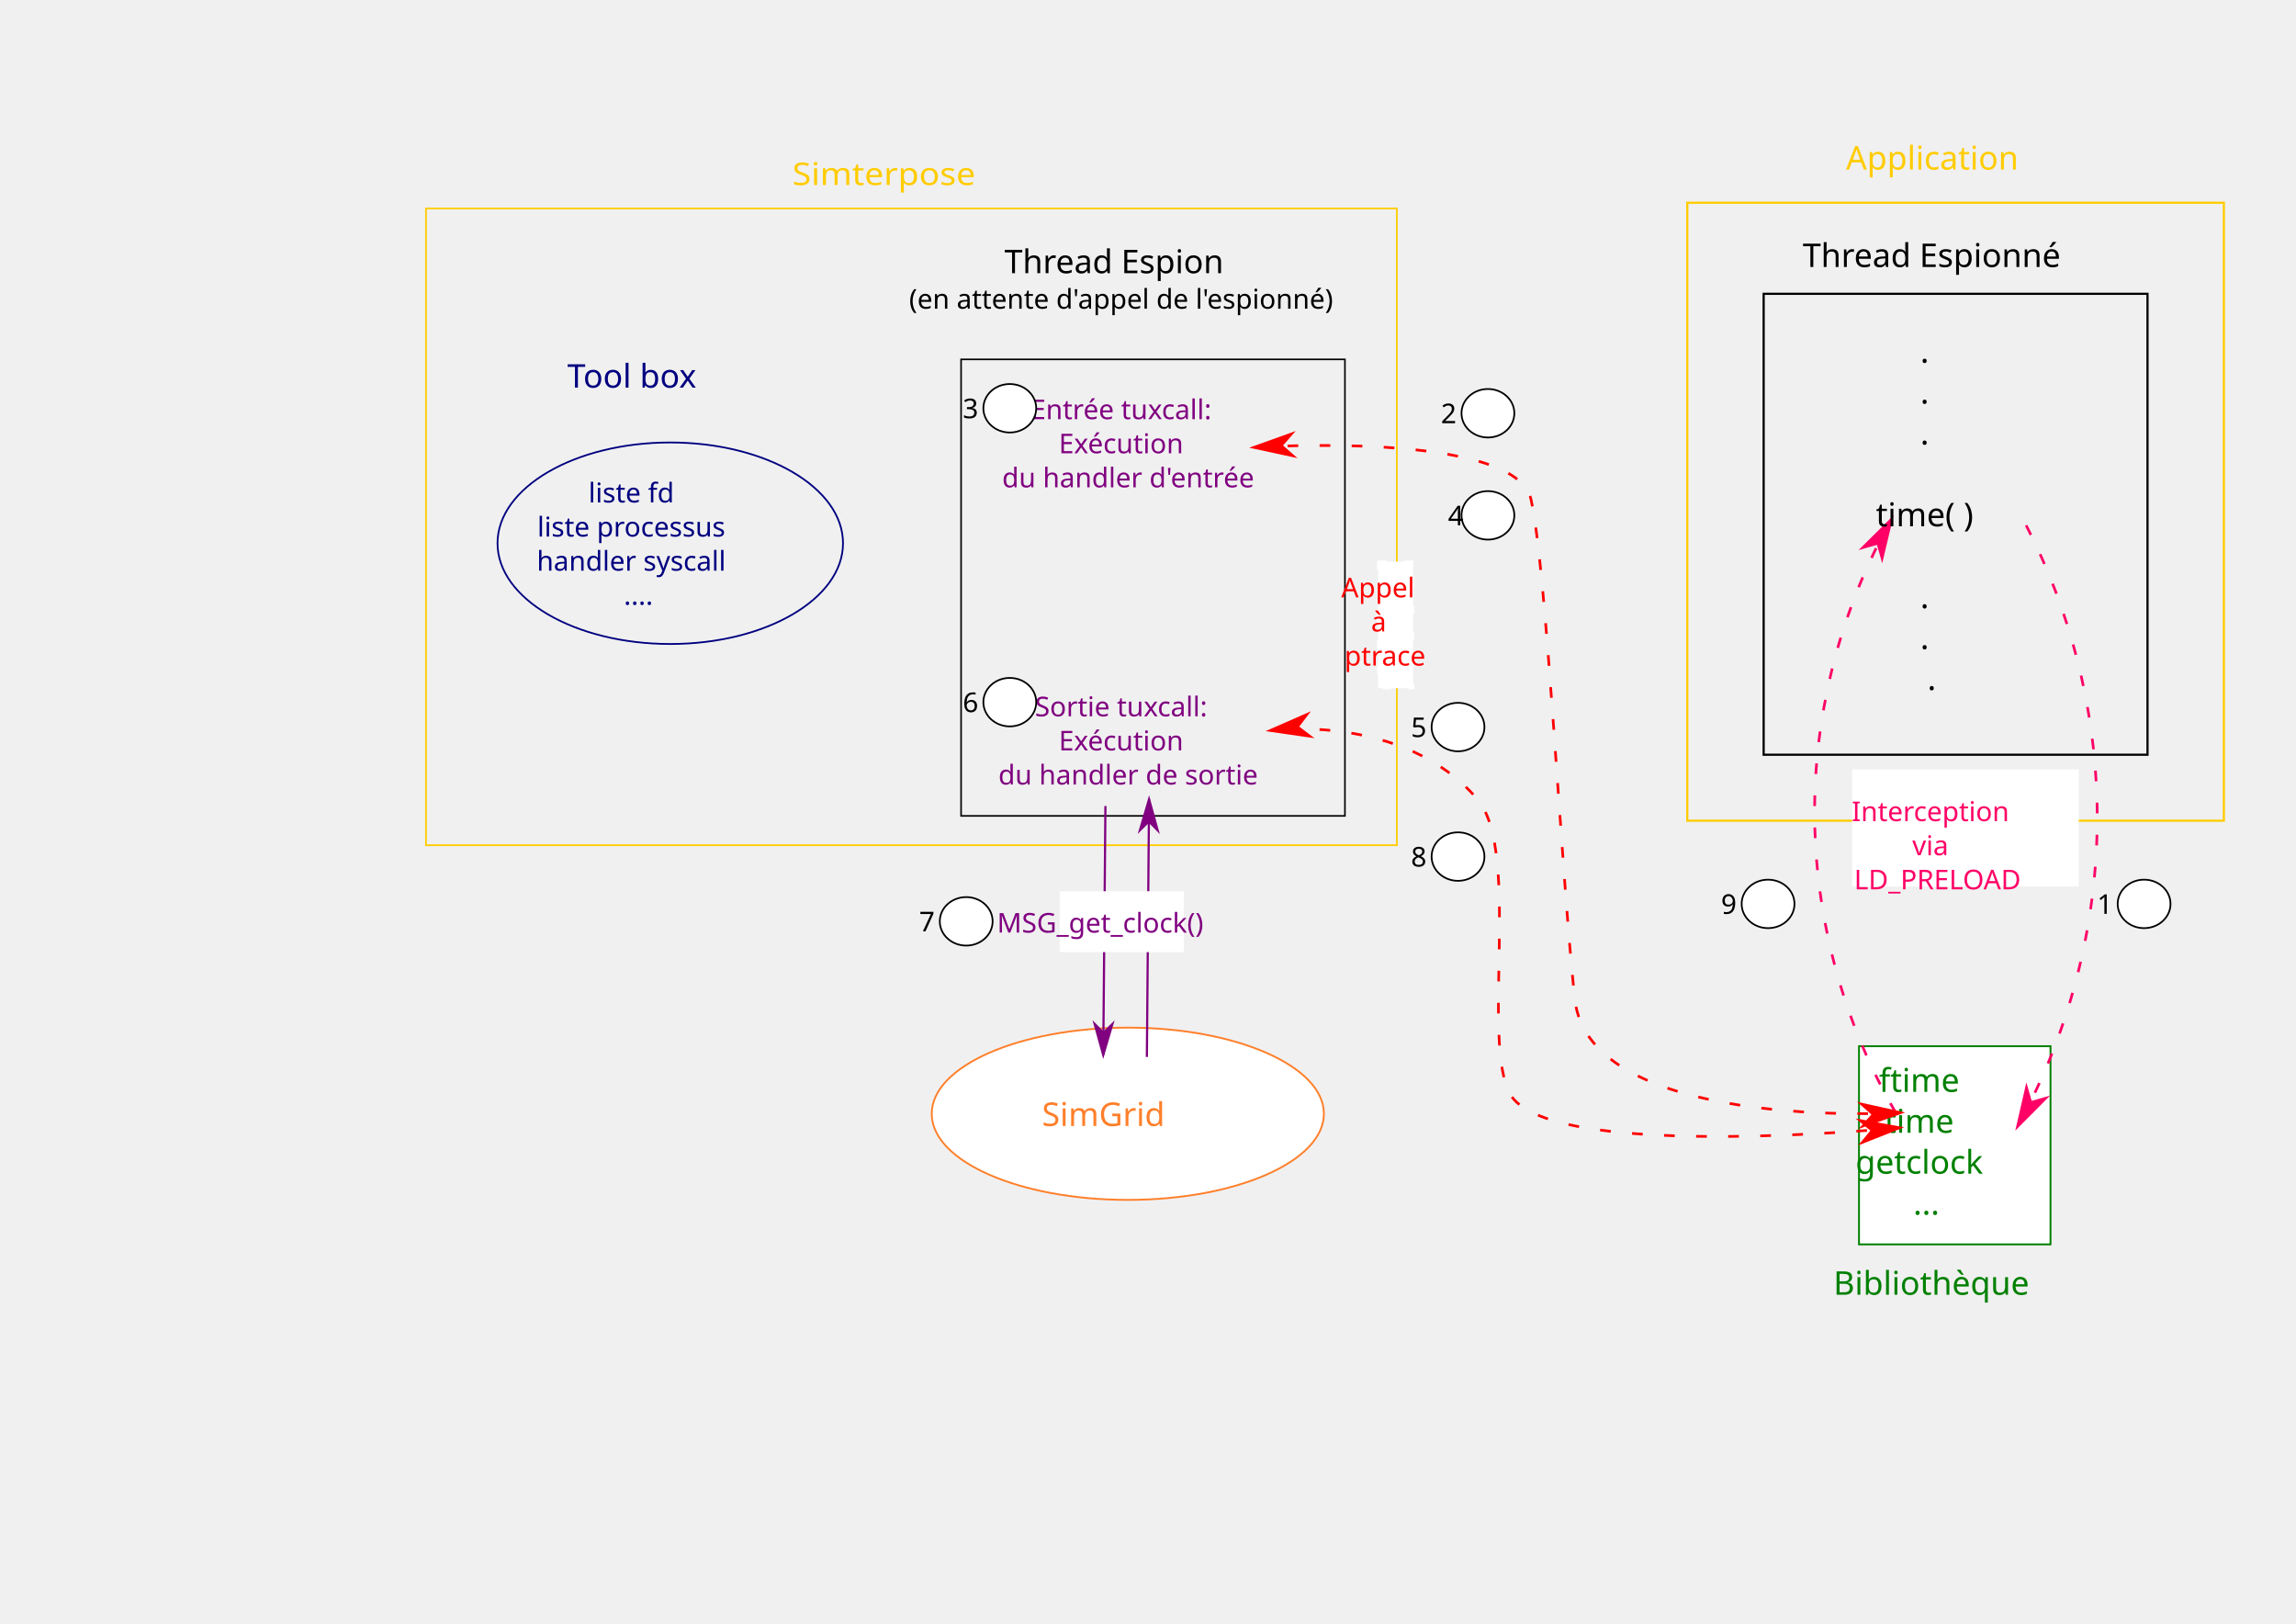
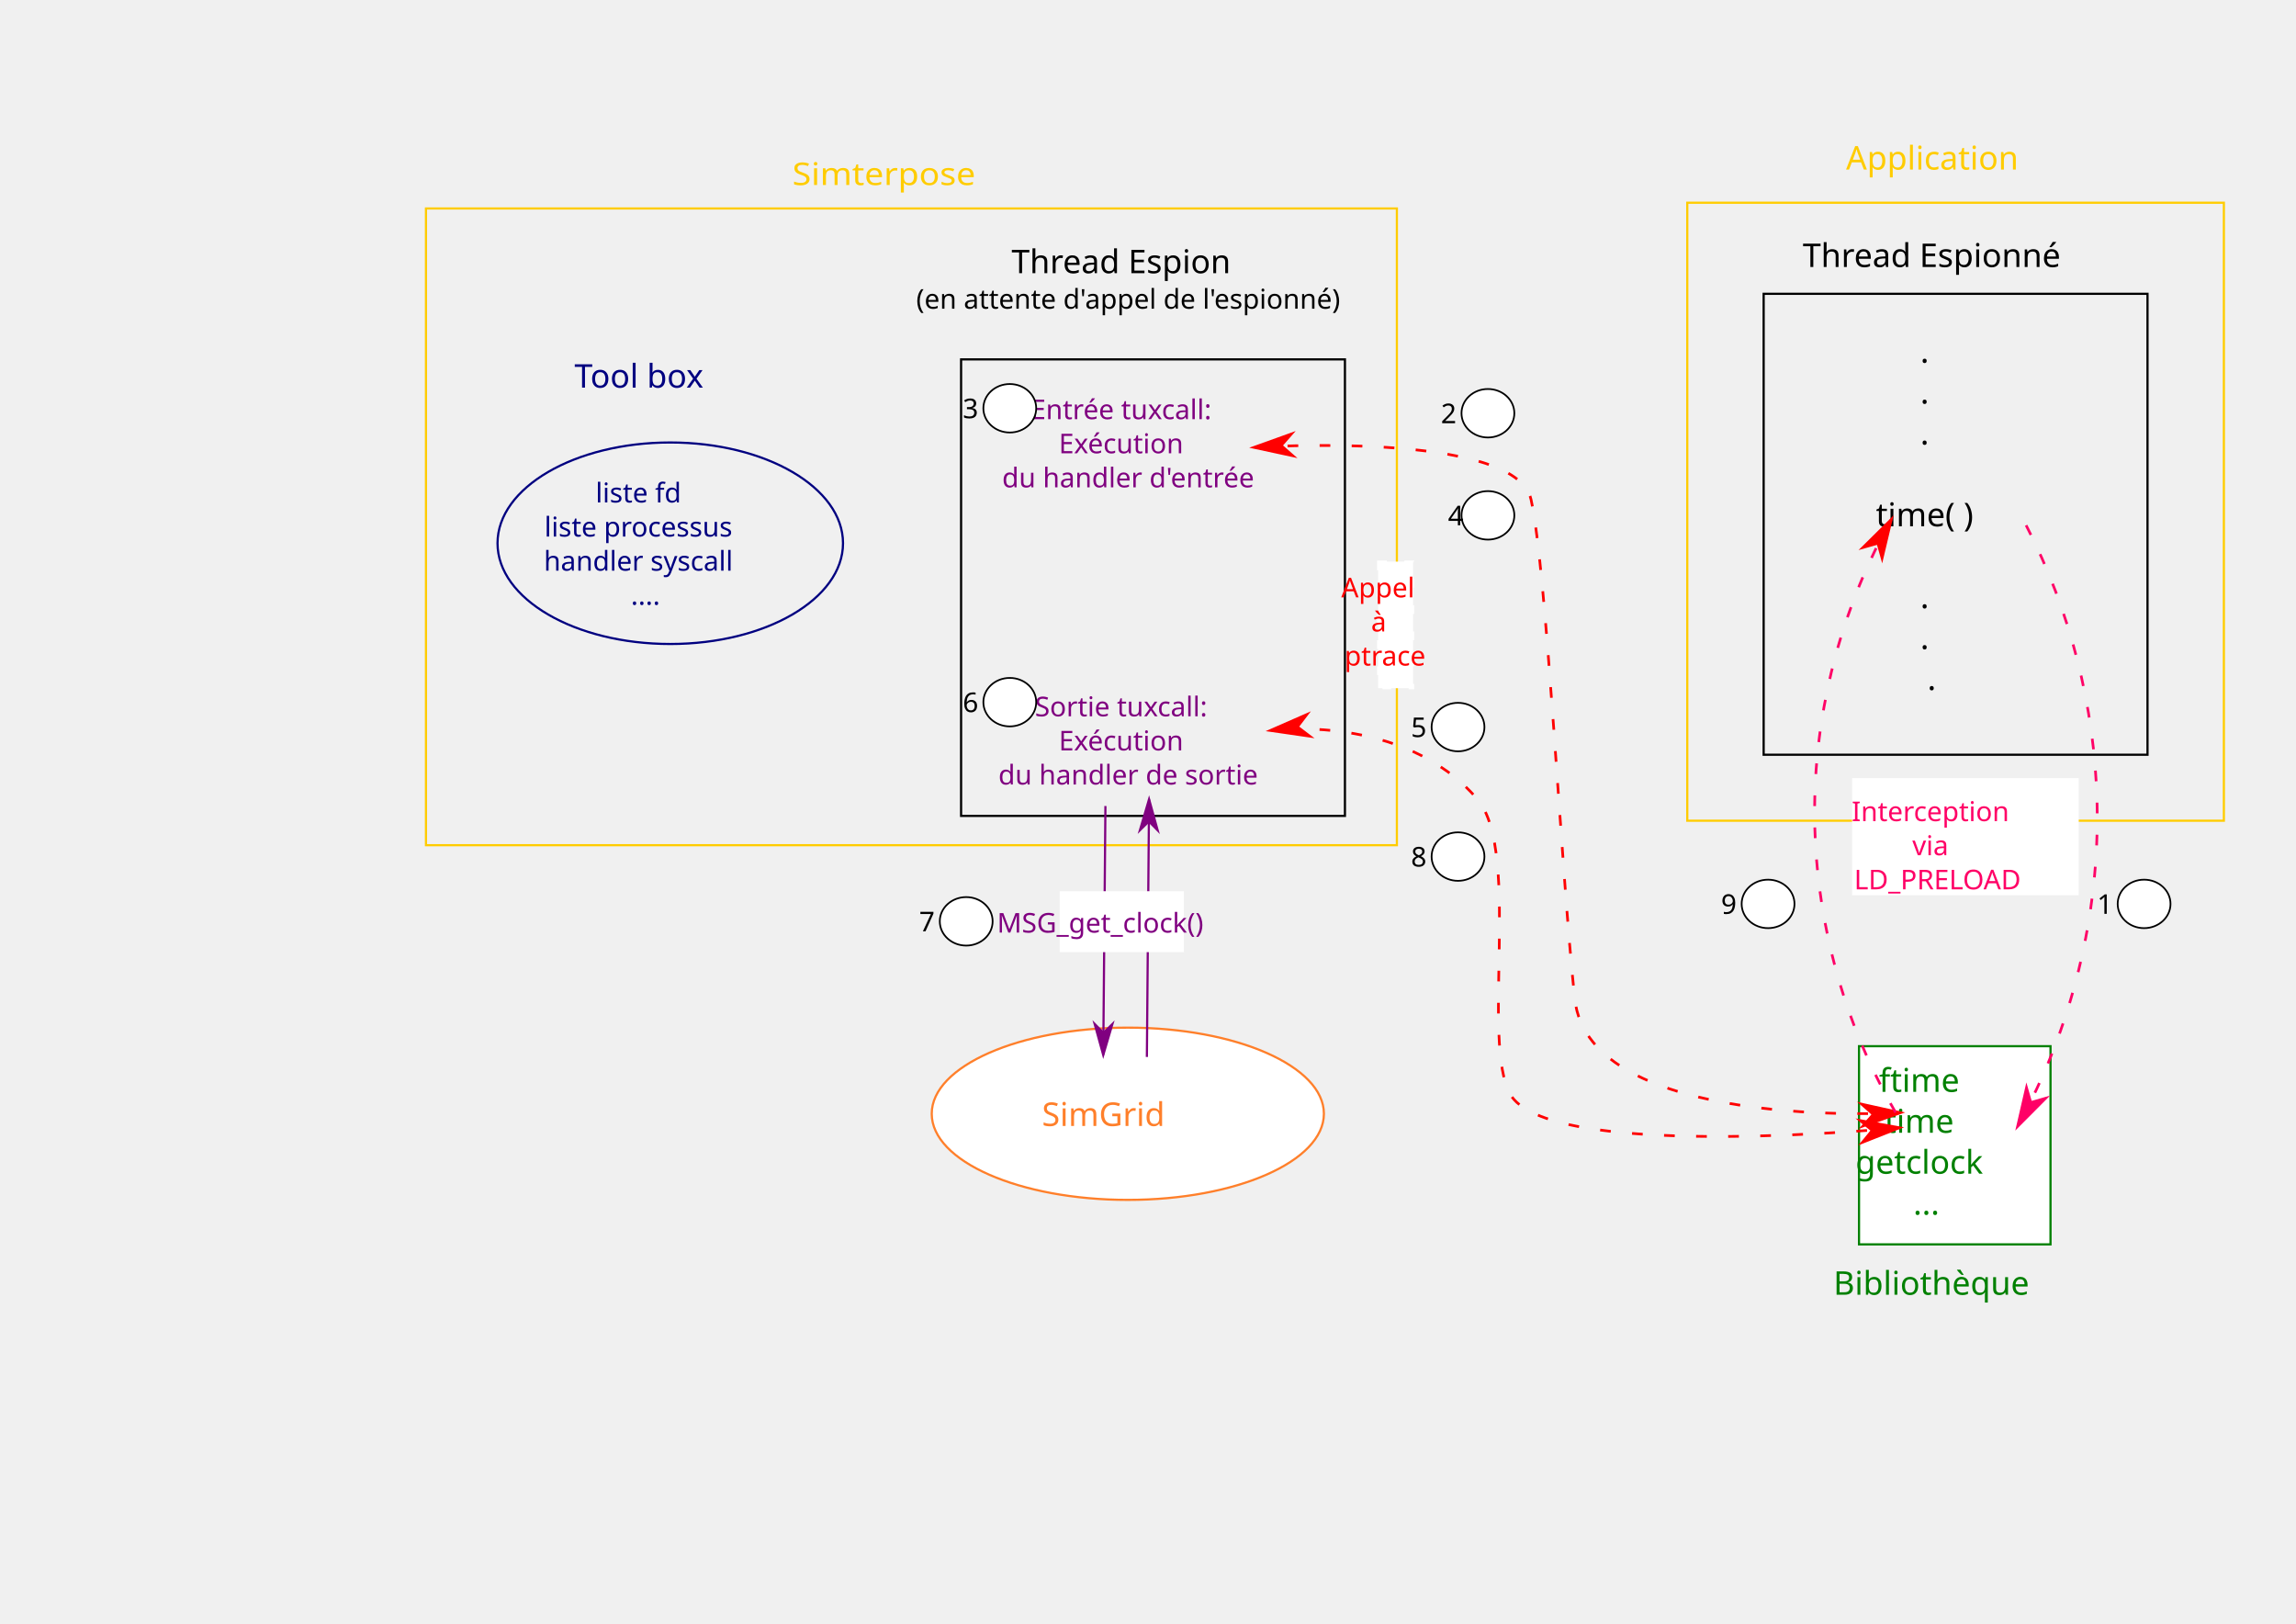
<svg xmlns="http://www.w3.org/2000/svg" width="297mm" height="210mm" viewBox="0 0 1052.362 744.094" id="svg2" version="1.1">
  <defs id="defs4">
+     <marker orient="auto" refY="0.0" refX="0.0" id="marker5121" style="overflow:visible;">
+       <path id="path5123" d="M 0.0,0.0 L 5.0,-5.0 L -12.5,0.0 L 5.0,5.0 L 0.0,0.0 z " style="fill-rule:evenodd;stroke:#800080;stroke-width:1pt;stroke-opacity:1;fill:#800080;fill-opacity:1" transform="scale(0.8) rotate(180) translate(12.5,0)" />
+     </marker>
+     <marker style="overflow:visible" id="marker4997" refX="0.0" refY="0.0" orient="auto">
+       <path transform="scale(0.8) translate(12.5,0)" style="fill-rule:evenodd;stroke:#800080;stroke-width:1pt;stroke-opacity:1;fill:#800080;fill-opacity:1" d="M 0.0,0.0 L 5.0,-5.0 L -12.5,0.0 L 5.0,5.0 L 0.0,0.0 z " id="path4999" />
+     </marker>
+     <marker style="overflow:visible" id="marker4903" refX="0.0" refY="0.0" orient="auto">
+       <path transform="scale(0.8) translate(12.5,0)" style="fill-rule:evenodd;stroke:#800080;stroke-width:1pt;stroke-opacity:1;fill:#800080;fill-opacity:1" d="M 0.0,0.0 L 5.0,-5.0 L -12.5,0.0 L 5.0,5.0 L 0.0,0.0 z " id="path4905" />
+     </marker>
+     <marker orient="auto" refY="0" refX="0" id="marker4797" style="overflow:visible">
+       <path id="path4799" d="M 0,0 5,-5 -12.5,0 5,5 0,0 Z" style="fill:#ff0000;fill-opacity:1;fill-rule:evenodd;stroke:#ff0000;stroke-width:1pt;stroke-opacity:1" transform="matrix(-0.8,0,0,-0.8,-10,0)" />
+     </marker>
+     <marker orient="auto" refY="0.0" refX="0.0" id="marker4697" style="overflow:visible">
+       <path id="path4699" d="M 0.0,0.0 L 5.0,-5.0 L -12.5,0.0 L 5.0,5.0 L 0.0,0.0 z " style="fill-rule:evenodd;stroke:#ff0000;stroke-width:1pt;stroke-opacity:1;fill:#ff0000;fill-opacity:1" transform="scale(0.8) translate(12.5,0)" />
+     </marker>
+     <marker style="overflow:visible" id="marker4591" refX="0.0" refY="0.0" orient="auto">
+       <path transform="scale(0.8) translate(12.5,0)" style="fill-rule:evenodd;stroke:#ff0000;stroke-width:1pt;stroke-opacity:1;fill:#ff0000;fill-opacity:1" d="M 0.0,0.0 L 5.0,-5.0 L -12.5,0.0 L 5.0,5.0 L 0.0,0.0 z " id="path4593" />
+     </marker>
    <marker orient="auto" refY="0.0" refX="0.0" id="marker14686" style="overflow:visible">
      <path id="path14688" d="M 0.0,0.0 L 5.0,-5.0 L -12.5,0.0 L 5.0,5.0 L 0.0,0.0 z " style="fill-rule:evenodd;stroke:#ff0000;stroke-width:1pt;stroke-opacity:1;fill:#ff0000;fill-opacity:1" transform="scale(0.8) translate(12.5,0)" />
    </marker>
    <marker orient="auto" refY="0.0" refX="0.0" id="marker14624" style="overflow:visible;">
-       <path id="path14626" d="M 0.0,0.0 L 5.0,-5.0 L -12.5,0.0 L 5.0,5.0 L 0.0,0.0 z " style="fill-rule:evenodd;stroke:#ff0000;stroke-width:1pt;stroke-opacity:1;fill:#ff0000;fill-opacity:1" transform="scale(0.8) rotate(180) translate(12.5,0)" />
+       <path id="path14626" d="M 0.0,0.0 L 5.0,-5.0 L -12.5,0.0 L 5.0,5.0 L 0.0,0.0 z " style="fill-rule:evenodd;stroke:#ff0066;stroke-width:1pt;stroke-opacity:1;fill:#ff0066;fill-opacity:1" transform="scale(0.8) rotate(180) translate(12.5,0)" />
    </marker>
    <marker style="overflow:visible;" id="marker14018" refX="0.0" refY="0.0" orient="auto">
      <path transform="scale(0.8) rotate(180) translate(12.5,0)" style="fill-rule:evenodd;stroke:#800080;stroke-width:1pt;stroke-opacity:1;fill:#800080;fill-opacity:1" d="M 0.0,0.0 L 5.0,-5.0 L -12.5,0.0 L 5.0,5.0 L 0.0,0.0 z " id="path14020" />
    </marker>
-     <marker orient="auto" refY="0.0" refX="0.0" id="marker13924" style="overflow:visible;">
-       <path id="path13926" d="M 0.0,0.0 L 5.0,-5.0 L -12.5,0.0 L 5.0,5.0 L 0.0,0.0 z " style="fill-rule:evenodd;stroke:#800080;stroke-width:1pt;stroke-opacity:1;fill:#800080;fill-opacity:1" transform="scale(0.8) rotate(180) translate(12.5,0)" />
-     </marker>
-     <marker style="overflow:visible" id="marker6417" refX="0.0" refY="0.0" orient="auto">
-       <path transform="scale(0.8) translate(12.5,0)" style="fill-rule:evenodd;stroke:#ff0000;stroke-width:1pt;stroke-opacity:1;fill:#ff0000;fill-opacity:1" d="M 0.0,0.0 L 5.0,-5.0 L -12.5,0.0 L 5.0,5.0 L 0.0,0.0 z " id="path6419" />
-     </marker>
-     <marker style="overflow:visible;" id="marker6359" refX="0.0" refY="0.0" orient="auto">
-       <path transform="scale(0.8) rotate(180) translate(12.5,0)" style="fill-rule:evenodd;stroke:#ff0000;stroke-width:1pt;stroke-opacity:1;fill:#ff0000;fill-opacity:1" d="M 0.0,0.0 L 5.0,-5.0 L -12.5,0.0 L 5.0,5.0 L 0.0,0.0 z " id="path6361" />
-     </marker>
-     <marker orient="auto" refY="0.0" refX="0.0" id="Arrow1Lend" style="overflow:visible;">
-       <path id="path4359" d="M 0.0,0.0 L 5.0,-5.0 L -12.5,0.0 L 5.0,5.0 L 0.0,0.0 z " style="fill-rule:evenodd;stroke:#ff0066;stroke-width:1pt;stroke-opacity:1;fill:#ff0066;fill-opacity:1" transform="scale(0.8) rotate(180) translate(12.5,0)" />
-     </marker>
-     <marker orient="auto" refY="0.0" refX="0.0" id="Arrow1Lstart" style="overflow:visible">
-       <path id="path4356" d="M 0.0,0.0 L 5.0,-5.0 L -12.5,0.0 L 5.0,5.0 L 0.0,0.0 z " style="fill-rule:evenodd;stroke:#ff0066;stroke-width:1pt;stroke-opacity:1;fill:#ff0066;fill-opacity:1" transform="scale(0.8) translate(12.5,0)" />
-     </marker>
    <marker orient="auto" refY="0" refX="0" id="Arrow1Lstart-6" style="overflow:visible">
      <path id="path4356-0" d="M 0,0 5,-5 -12.5,0 5,5 0,0 Z" style="fill:#000000;fill-opacity:1;fill-rule:evenodd;stroke:#000000;stroke-width:1pt;stroke-opacity:1" transform="matrix(0.8,0,0,0.8,10,0)" />
    </marker>
    <marker orient="auto" refY="0" refX="0" id="Arrow1Lend-4" style="overflow:visible">
      <path id="path4359-3" d="M 0,0 5,-5 -12.5,0 5,5 0,0 Z" style="fill:#000000;fill-opacity:1;fill-rule:evenodd;stroke:#000000;stroke-width:1pt;stroke-opacity:1" transform="matrix(-0.8,0,0,-0.8,-10,0)" />
    </marker>
    <marker orient="auto" refY="0" refX="0" id="Arrow1Lend-45" style="overflow:visible">
      <path id="path4359-6" d="M 0,0 5,-5 -12.5,0 5,5 0,0 Z" style="fill:#000000;fill-opacity:1;fill-rule:evenodd;stroke:#000000;stroke-width:1pt;stroke-opacity:1" transform="matrix(-0.8,0,0,-0.8,-10,0)" />
    </marker>
    <marker style="overflow:visible" id="marker6417-7" refX="0" refY="0" orient="auto">
      <path transform="matrix(0.8,0,0,0.8,10,0)" style="fill:#000000;fill-opacity:1;fill-rule:evenodd;stroke:#000000;stroke-width:1pt;stroke-opacity:1" d="M 0,0 5,-5 -12.5,0 5,5 0,0 Z" id="path6419-7" />
    </marker>
    <marker style="overflow:visible" id="marker6359-0" refX="0" refY="0" orient="auto">
      <path transform="matrix(-0.8,0,0,-0.8,-10,0)" style="fill:#ff0000;fill-opacity:1;fill-rule:evenodd;stroke:#ff0000;stroke-width:1pt;stroke-opacity:1" d="M 0,0 5,-5 -12.5,0 5,5 0,0 Z" id="path6361-1" />
    </marker>
    <marker style="overflow:visible" id="marker6417-9" refX="0" refY="0" orient="auto">
      <path transform="matrix(0.8,0,0,0.8,10,0)" style="fill:#000000;fill-opacity:1;fill-rule:evenodd;stroke:#000000;stroke-width:1pt;stroke-opacity:1" d="M 0,0 5,-5 -12.5,0 5,5 0,0 Z" id="path6419-75" />
    </marker>
    <marker style="overflow:visible" id="marker6359-2" refX="0" refY="0" orient="auto">
      <path transform="matrix(-0.8,0,0,-0.8,-10,0)" style="fill:#000000;fill-opacity:1;fill-rule:evenodd;stroke:#000000;stroke-width:1pt;stroke-opacity:1" d="M 0,0 5,-5 -12.5,0 5,5 0,0 Z" id="path6361-3" />
    </marker>
  </defs>
  <g id="layer1" transform="translate(0,-308.2677)">
-     <g id="g15983">
+     <g id="g5299">
      <text id="text4142" y="363.791" x="797.143" style="font-style:normal;font-weight:normal;font-size:27.5px;line-height:125%;font-family:sans-serif;text-align:center;letter-spacing:0px;word-spacing:0px;text-anchor:middle;fill:#000000;fill-opacity:1;stroke:none;stroke-width:1px;stroke-linecap:butt;stroke-linejoin:miter;stroke-opacity:1" xml:space="preserve">
        <tspan y="363.791" x="797.143" id="tspan4144" />
      </text>
      <text id="text4146" y="380.934" x="797.143" style="font-style:normal;font-weight:normal;font-size:15px;line-height:125%;font-family:sans-serif;text-align:center;letter-spacing:0px;word-spacing:0px;text-anchor:middle;fill:#000000;fill-opacity:1;stroke:none;stroke-width:1px;stroke-linecap:butt;stroke-linejoin:miter;stroke-opacity:1" xml:space="preserve">
        <tspan y="380.934" x="797.143" id="tspan4148" />
      </text>
      <flowRoot style="font-style:normal;font-weight:normal;font-size:12.5px;line-height:125%;font-family:sans-serif;text-align:center;letter-spacing:0px;word-spacing:0px;text-anchor:middle;fill:#000000;fill-opacity:1;stroke:none;stroke-width:1px;stroke-linecap:butt;stroke-linejoin:miter;stroke-opacity:1" id="flowRoot5596" xml:space="preserve">
        <flowRegion id="flowRegion5598">
          <rect y="68.007" x="769.653" height="86.523" width="94.572" id="rect5600" />
        </flowRegion>
        <flowPara id="flowPara5602" />
      </flowRoot>
-       <rect y="787.708" x="852.069" height="90.818" width="87.772" id="rect3340" style="fill:#ffffff;fill-opacity:1;fill-rule:nonzero;stroke:#008000;stroke-width:0.847;stroke-linecap:butt;stroke-linejoin:miter;stroke-miterlimit:4;stroke-dasharray:none;stroke-dashoffset:1;stroke-opacity:1" />
+       <rect y="787.708" x="852.069" height="90.818" width="87.772" id="rect3340" style="fill:#ffffff;fill-opacity:1;fill-rule:nonzero;stroke:#008000;stroke-width:1;stroke-linecap:butt;stroke-linejoin:miter;stroke-miterlimit:4;stroke-dasharray:none;stroke-dashoffset:1;stroke-opacity:1" />
      <text id="text4158" y="808.632" x="894.309" style="font-style:normal;font-weight:normal;font-size:12.5px;line-height:125%;font-family:sans-serif;text-align:center;letter-spacing:0px;word-spacing:0px;text-anchor:middle;fill:#008000;fill-opacity:1;stroke:none;stroke-width:1px;stroke-linecap:butt;stroke-linejoin:miter;stroke-opacity:1" xml:space="preserve">
        <tspan style="font-size:15px;fill:#008000" id="tspan4164" y="808.632" x="894.309">ftime</tspan>
        <tspan style="font-size:15px;fill:#008000" id="tspan4171" y="827.382" x="894.309">time</tspan>
        <tspan style="font-size:15px;fill:#008000" id="tspan4173" y="846.132" x="894.309">getclock</tspan>
        <tspan id="tspan4175" style="font-size:15px;fill:#008000" y="864.882" x="894.309">...</tspan>
      </text>
-       <path id="path5706" d="m 928.668,549.001 c 20.241,39.173 31.449,82.98 32.507,127.061 1.236,51.458 -11.442,103.183 -36.332,148.238" style="fill:none;fill-rule:evenodd;stroke:#ff0066;stroke-width:1.225;stroke-linecap:butt;stroke-linejoin:miter;stroke-miterlimit:4;stroke-dasharray:4.9, 9.8;stroke-dashoffset:0;stroke-opacity:1;marker-end:url(#Arrow1Lend)" />
-       <path id="path5706-3" d="m 866.771,546.49 c -21.708,38.644 -33.823,82.629 -34.964,126.938 -1.332,51.729 12.397,103.758 39.078,148.095" style="fill:none;fill-rule:evenodd;stroke:#ff0066;stroke-width:1.225;stroke-linecap:butt;stroke-linejoin:miter;stroke-miterlimit:4;stroke-dasharray:4.9, 9.8;stroke-dashoffset:0;stroke-opacity:1;marker-start:url(#Arrow1Lstart)" />
+       <path id="path5706" d="m 928.668,549.001 c 20.241,39.173 31.449,82.98 32.507,127.061 1.236,51.458 -11.442,103.183 -36.332,148.238" style="fill:none;fill-rule:evenodd;stroke:#ff0066;stroke-width:1.225;stroke-linecap:butt;stroke-linejoin:miter;stroke-miterlimit:4;stroke-dasharray:4.9, 9.8;stroke-dashoffset:0;stroke-opacity:1;marker-end:url(#marker14624)" />
      <rect y="401.177" x="773.359" height="283.198" width="245.944" id="rect5350" style="fill:none;fill-opacity:1;fill-rule:nonzero;stroke:#ffcc00;stroke-width:1;stroke-linecap:butt;stroke-linejoin:miter;stroke-miterlimit:4;stroke-dasharray:none;stroke-dashoffset:1;stroke-opacity:1" />
      <text id="text5372" y="385.979" x="897.014" style="font-style:normal;font-weight:normal;font-size:12.5px;line-height:125%;font-family:sans-serif;text-align:center;letter-spacing:0px;word-spacing:0px;text-anchor:middle;fill:#ffcc00;fill-opacity:1;stroke:none;stroke-width:1px;stroke-linecap:butt;stroke-linejoin:miter;stroke-opacity:1" xml:space="preserve">
        <tspan style="font-size:15px;fill:#ffcc00;stroke:none" y="385.979" x="897.014" id="tspan5374">Application</tspan>
      </text>
      <rect y="442.911" x="808.358" height="211.226" width="175.944" id="rect5376-6" style="opacity:1;fill:none;fill-opacity:1;fill-rule:nonzero;stroke:#000000;stroke-width:1;stroke-linecap:butt;stroke-linejoin:miter;stroke-miterlimit:4;stroke-dasharray:none;stroke-dashoffset:1;stroke-opacity:1" />
      <text id="text5409-5" y="430.628" x="896.751" style="font-style:normal;font-weight:normal;font-size:12.5px;line-height:125%;font-family:sans-serif;text-align:center;letter-spacing:0px;word-spacing:0px;text-anchor:middle;fill:#000000;fill-opacity:1;stroke:none;stroke-width:1px;stroke-linecap:butt;stroke-linejoin:miter;stroke-opacity:1" xml:space="preserve">
        <tspan style="font-size:15px" y="430.628" x="896.751" id="tspan5411-8">Thread Espionné</tspan>
      </text>
      <text id="text5501" y="455.704" x="896.777" style="font-style:normal;font-weight:normal;font-size:12.5px;line-height:125%;font-family:sans-serif;text-align:center;letter-spacing:0px;word-spacing:0px;text-anchor:middle;opacity:1;fill:#000000;fill-opacity:1;stroke:none;stroke-width:1px;stroke-linecap:butt;stroke-linejoin:miter;stroke-opacity:1" xml:space="preserve">
        <tspan id="tspan5606" style="font-size:15px" y="455.704" x="896.777" />
        <tspan id="tspan5668" style="font-size:15px" y="474.454" x="896.777">.</tspan>
        <tspan id="tspan15729" style="font-size:15px" y="493.204" x="896.777">.</tspan>
        <tspan id="tspan14200" style="font-size:15px" y="511.954" x="896.777">.</tspan>
        <tspan id="tspan14202" style="font-size:15px" y="530.704" x="896.777" />
        <tspan id="tspan5664" style="font-size:15px" y="549.454" x="896.777">time( )</tspan>
        <tspan id="tspan5674" style="font-size:15px" y="568.204" x="896.777" />
        <tspan id="tspan5678" style="font-size:15px" y="586.954" x="896.777">.</tspan>
        <tspan id="tspan14190" style="font-size:15px" y="605.704" x="896.777">.</tspan>
        <tspan id="tspan14192" style="font-size:15px" y="624.454" x="896.777">.</tspan>
      </text>
-       <path id="path6348" d="m 870.891,818.209 c 0,0 -142.529,8.695 -149.107,-52.195 C 715.49,707.757 709.068,570.174 701.743,537.169 694.683,505.357 574.935,513.281 574.935,513.281" style="fill:none;fill-rule:evenodd;stroke:#ff0000;stroke-width:1.225;stroke-linecap:butt;stroke-linejoin:miter;stroke-miterlimit:4;stroke-dasharray:4.898, 9.797;stroke-dashoffset:0;stroke-opacity:1;marker-start:url(#marker6417);marker-end:url(#marker6359)" />
-       <path id="path6348-1" d="m 870.387,825.093 c 0,0 -151.809,14.924 -176.427,-12.93 -16.748,-18.949 4.157,-113.234 -16.872,-137.731 -34.017,-39.627 -94.635,-31.425 -94.635,-31.425" style="fill:none;fill-rule:evenodd;stroke:#ff0000;stroke-width:1.225;stroke-linecap:butt;stroke-linejoin:miter;stroke-miterlimit:4;stroke-dasharray:4.9, 9.8;stroke-dashoffset:0;stroke-opacity:1;marker-start:url(#marker14686);marker-end:url(#marker6359-0)" />
-       <ellipse ry="39.469" rx="89.875" cy="818.671" cx="516.928" id="path3338" style="fill:#ffffff;fill-opacity:1;fill-rule:nonzero;stroke:#ff7f2a;stroke-width:0.838;stroke-linecap:butt;stroke-linejoin:miter;stroke-miterlimit:4;stroke-dasharray:none;stroke-dashoffset:1;stroke-opacity:1" />
+       <ellipse ry="39.469" rx="89.875" cy="818.671" cx="516.928" id="path3338" style="fill:#ffffff;fill-opacity:1;fill-rule:nonzero;stroke:#ff7f2a;stroke-width:1;stroke-linecap:butt;stroke-linejoin:miter;stroke-miterlimit:4;stroke-dasharray:none;stroke-dashoffset:1;stroke-opacity:1" />
      <text id="text4154" y="824.263" x="517.115" style="font-style:normal;font-weight:normal;font-size:12.5px;line-height:125%;font-family:sans-serif;text-align:center;letter-spacing:0px;word-spacing:0px;text-anchor:middle;fill:#ff7f2a;fill-opacity:1;stroke:none;stroke-width:1px;stroke-linecap:butt;stroke-linejoin:miter;stroke-opacity:1" xml:space="preserve">
        <tspan style="font-size:15px;fill:#ff7f2a" y="824.263" x="517.115" id="tspan4156">SimGrid</tspan>
      </text>
      <text transform="scale(1.047729,0.9544452)" id="text4179" y="411.816" x="398.604" style="font-style:normal;font-weight:normal;font-size:13.096px;line-height:125%;font-family:sans-serif;text-align:center;letter-spacing:0px;word-spacing:0px;text-anchor:middle;fill:#ffcc00;fill-opacity:1;stroke:none;stroke-width:1;stroke-linecap:butt;stroke-linejoin:miter;stroke-miterlimit:4;stroke-dasharray:none;stroke-opacity:1" xml:space="preserve">
        <tspan style="font-size:15px;fill:#ffcc00;stroke:none;stroke-width:1;stroke-miterlimit:4;stroke-dasharray:none;stroke-opacity:1" y="411.816" x="398.604" id="tspan4181">Simterpose</tspan>
      </text>
-       <rect y="403.8" x="195.245" height="291.796" width="445.011" id="rect5348" style="fill:none;fill-opacity:1;fill-rule:nonzero;stroke:#ffcc00;stroke-width:0.784;stroke-linecap:butt;stroke-linejoin:miter;stroke-miterlimit:4;stroke-dasharray:none;stroke-dashoffset:1;stroke-opacity:1" />
-       <g id="g15472">
-         <ellipse style="fill:none;fill-opacity:1;fill-rule:nonzero;stroke:#000080;stroke-width:0.804;stroke-linecap:butt;stroke-linejoin:miter;stroke-miterlimit:4;stroke-dasharray:none;stroke-dashoffset:1;stroke-opacity:1" id="path5380" cx="307.214" cy="557.217" rx="79.178" ry="46.174" />
-         <text xml:space="preserve" style="font-style:normal;font-weight:normal;font-size:12.5px;line-height:125%;font-family:sans-serif;text-align:center;letter-spacing:0px;word-spacing:0px;text-anchor:middle;fill:#000080;fill-opacity:1;stroke:none;stroke-width:1px;stroke-linecap:butt;stroke-linejoin:miter;stroke-opacity:1" x="307.482" y="485.914" id="text5382">
-           <tspan id="tspan5384" x="307.482" y="485.914" style="font-size:15px;fill:#000080">Tool box</tspan>
-           <tspan x="307.482" y="504.664" id="tspan5386" style="font-size:15px;fill:#000080" />
-         </text>
-         <text xml:space="preserve" style="font-style:normal;font-weight:normal;font-size:12.5px;line-height:125%;font-family:sans-serif;text-align:center;letter-spacing:0px;word-spacing:0px;text-anchor:middle;fill:#000080;fill-opacity:1;stroke:none;stroke-width:1px;stroke-linecap:butt;stroke-linejoin:miter;stroke-opacity:1" x="307.23" y="538.528" id="text5388">
-           <tspan id="tspan5390" x="307.23" y="538.528" style="font-size:12.5px;fill:#000080">liste fd</tspan>
-           <tspan x="307.23" y="554.153" id="tspan5392" style="font-size:12.5px;fill:#000080">liste processus</tspan>
-           <tspan x="307.23" y="569.778" id="tspan5394" style="font-size:12.5px;fill:#000080">handler syscall</tspan>
-           <tspan x="307.23" y="585.403" id="tspan5396" style="font-size:12.5px;fill:#000080">....</tspan>
-         </text>
-       </g>
-       <g transform="translate(-75.33178,2.282781)" id="g13043">
-         <text xml:space="preserve" style="font-style:normal;font-weight:normal;font-size:12.5px;line-height:125%;font-family:sans-serif;text-align:center;letter-spacing:0px;word-spacing:0px;text-anchor:middle;fill:#000000;fill-opacity:1;stroke:none;stroke-width:1px;stroke-linecap:butt;stroke-linejoin:miter;stroke-opacity:1" x="603.813" y="431.18" id="text5409">
-           <tspan id="tspan5411" x="603.813" y="431.18" style="font-size:15px">Thread Espion</tspan>
-           <tspan x="603.813" y="447.438" style="font-size:12.5px" id="tspan6331">(en attente d'appel de l'espionné)</tspan>
-         </text>
-         <rect style="fill:none;fill-opacity:1;fill-rule:nonzero;stroke:#000000;stroke-width:0.729;stroke-linecap:butt;stroke-linejoin:miter;stroke-miterlimit:4;stroke-dasharray:none;stroke-dashoffset:1;stroke-opacity:1" id="rect5376" width="175.934" height="209.204" x="515.843" y="470.681" />
-       </g>
+       <rect y="403.8" x="195.245" height="291.796" width="445.011" id="rect5348" style="fill:none;fill-opacity:1;fill-rule:nonzero;stroke:#ffcc00;stroke-width:1;stroke-linecap:butt;stroke-linejoin:miter;stroke-miterlimit:4;stroke-dasharray:none;stroke-dashoffset:1;stroke-opacity:1" />
+       <ellipse ry="46.174" rx="79.178" cy="557.217" cx="307.214" id="path5380" style="fill:none;fill-opacity:1;fill-rule:nonzero;stroke:#000080;stroke-width:1;stroke-linecap:butt;stroke-linejoin:miter;stroke-miterlimit:4;stroke-dasharray:none;stroke-dashoffset:1;stroke-opacity:1" />
+       <text id="text5382" y="485.914" x="307.482" style="font-style:normal;font-weight:normal;font-size:12.5px;line-height:125%;font-family:sans-serif;text-align:center;letter-spacing:0px;word-spacing:0px;text-anchor:middle;fill:#000080;fill-opacity:1;stroke:none;stroke-width:1px;stroke-linecap:butt;stroke-linejoin:miter;stroke-opacity:1" xml:space="preserve">
+         <tspan style="font-size:15px;fill:#000080" y="485.914" x="307.482" id="tspan5384">Tool box</tspan>
+         <tspan style="font-size:15px;fill:#000080" id="tspan5386" y="504.664" x="307.482" />
+       </text>
+       <text id="text5388" y="538.528" x="307.23" style="font-style:normal;font-weight:normal;font-size:12.5px;line-height:125%;font-family:sans-serif;text-align:center;letter-spacing:0px;word-spacing:0px;text-anchor:middle;fill:#000080;fill-opacity:1;stroke:none;stroke-width:1px;stroke-linecap:butt;stroke-linejoin:miter;stroke-opacity:1" xml:space="preserve">
+         <tspan style="font-size:12.5px;fill:#000080" y="538.528" x="307.23" id="tspan5390">liste fd</tspan>
+         <tspan style="font-size:12.5px;fill:#000080" id="tspan5392" y="554.153" x="307.23">liste processus</tspan>
+         <tspan style="font-size:12.5px;fill:#000080" id="tspan5394" y="569.778" x="307.23">handler syscall</tspan>
+         <tspan style="font-size:12.5px;fill:#000080" id="tspan5396" y="585.403" x="307.23">....</tspan>
+       </text>
+       <text id="text5409" y="433.462" x="528.481" style="font-style:normal;font-weight:normal;font-size:12.5px;line-height:125%;font-family:sans-serif;text-align:center;letter-spacing:0px;word-spacing:0px;text-anchor:middle;fill:#000000;fill-opacity:1;stroke:none;stroke-width:1px;stroke-linecap:butt;stroke-linejoin:miter;stroke-opacity:1" xml:space="preserve">
+         <tspan style="font-size:15px" y="433.462" x="528.481" id="tspan5411">Thread Espion</tspan>
+         <tspan id="tspan6331" style="font-size:12.5px" y="449.72" x="528.481">(en attente d'appel de l'espionné)</tspan>
+       </text>
+       <rect y="472.964" x="440.511" height="209.204" width="175.934" id="rect5376" style="fill:none;fill-opacity:1;fill-rule:nonzero;stroke:#000000;stroke-width:1;stroke-linecap:butt;stroke-linejoin:miter;stroke-miterlimit:4;stroke-dasharray:none;stroke-dashoffset:1;stroke-opacity:1" />
      <text id="text11999" y="500.354" x="528.466" style="font-style:normal;font-weight:normal;font-size:12.5px;line-height:125%;font-family:sans-serif;text-align:center;letter-spacing:0px;word-spacing:0px;text-anchor:middle;fill:#800080;fill-opacity:1;stroke:none;stroke-width:1px;stroke-linecap:butt;stroke-linejoin:miter;stroke-opacity:1" xml:space="preserve">
        <tspan id="tspan12003" y="500.354" x="528.466">Entrée tuxcall:</tspan>
        <tspan id="tspan12007" y="515.979" x="528.466">Exécution</tspan>
        <tspan id="tspan12009" y="531.604" x="528.466">du handler d'entrée</tspan>
      </text>
      <text id="text11999-6" y="636.528" x="528.466" style="font-style:normal;font-weight:normal;font-size:12.5px;line-height:125%;font-family:sans-serif;text-align:center;letter-spacing:0px;word-spacing:0px;text-anchor:middle;fill:#800080;fill-opacity:1;stroke:none;stroke-width:1px;stroke-linecap:butt;stroke-linejoin:miter;stroke-opacity:1" xml:space="preserve">
        <tspan id="tspan12003-7" y="636.528" x="528.466">Sortie tuxcall:</tspan>
        <tspan id="tspan12007-2" y="652.153" x="528.466">Exécution</tspan>
        <tspan id="tspan12009-3" y="667.778" x="528.466">du handler de sortie</tspan>
      </text>
-       <path id="path13910" d="m 506.668,677.645 -1,114" style="fill:#800080;fill-rule:evenodd;stroke:#800080;stroke-width:1px;stroke-linecap:butt;stroke-linejoin:miter;stroke-opacity:1;marker-end:url(#marker13924)" />
-       <path id="path13914" d="m 525.668,792.645 1,-118" style="fill:#800080;fill-rule:evenodd;stroke:#800080;stroke-width:1px;stroke-linecap:butt;stroke-linejoin:miter;stroke-opacity:1;marker-end:url(#marker14018)" />
+       <path id="path13910" d="m 506.668,677.645 -1,114" style="fill:#800080;fill-rule:evenodd;stroke:#800080;stroke-width:1px;stroke-linecap:butt;stroke-linejoin:miter;stroke-opacity:1;marker-start:;marker-end:url(#marker5121)" />
+       <path id="path13914" d="m 525.668,792.645 1,-118" style="fill:#800080;fill-rule:evenodd;stroke:#800080;stroke-width:1px;stroke-linecap:butt;stroke-linejoin:miter;stroke-opacity:1;marker-start:;marker-end:url(#marker14018)" />
      <rect y="565.645" x="631.668" height="58" width="16" id="rect14204" style="opacity:1;fill:#ffffff;fill-opacity:1;fill-rule:nonzero;stroke:#ffffff;stroke-width:1;stroke-linecap:butt;stroke-linejoin:miter;stroke-miterlimit:4;stroke-dasharray:4, 8;stroke-dashoffset:0;stroke-opacity:1" />
      <text id="text10384" y="582.017" x="646.193" style="font-style:normal;font-weight:normal;font-size:12.5px;line-height:125%;font-family:sans-serif;text-align:center;letter-spacing:0px;word-spacing:0px;text-anchor:middle;fill:#000000;fill-opacity:1;stroke:none;stroke-width:1px;stroke-linecap:butt;stroke-linejoin:miter;stroke-opacity:1" xml:space="preserve">
        <tspan style="fill:#ff0000" y="582.017" x="646.193" id="tspan10386">Appel</tspan>
        <tspan style="fill:#ff0000" id="tspan10388" y="597.642" x="648.183">à </tspan>
        <tspan style="fill:#ff0000" id="tspan10390" y="613.267" x="646.193">ptrace</tspan>
      </text>
-       <rect y="716.686" x="485.709" height="27.918" width="56.918" id="rect14210" style="opacity:1;fill:#ffffff;fill-opacity:1;fill-rule:nonzero;stroke:none;stroke-width:1.082;stroke-linecap:butt;stroke-linejoin:miter;stroke-miterlimit:4;stroke-dasharray:4.328, 8.657;stroke-dashoffset:0;stroke-opacity:1" />
+       <rect y="716.686" x="485.709" height="27.918" width="56.918" id="rect14210" style="opacity:1;fill:#ffffff;fill-opacity:1;fill-rule:nonzero;stroke:none;stroke-width:1;stroke-linecap:butt;stroke-linejoin:miter;stroke-miterlimit:4;stroke-dasharray:none;stroke-dashoffset:0;stroke-opacity:1" />
      <text id="text14206" y="735.645" x="515.668" style="font-style:normal;font-weight:normal;font-size:12.5px;line-height:125%;font-family:sans-serif;text-align:center;letter-spacing:0px;word-spacing:0px;text-anchor:middle;fill:#800080;fill-opacity:1;stroke:none;stroke-width:1px;stroke-linecap:butt;stroke-linejoin:miter;stroke-opacity:1" xml:space="preserve">
        <tspan y="735.645" x="515.668" id="tspan14208">MSG_get_clock()</tspan>
      </text>
      <g transform="translate(3.994904,0)" id="g15075">
        <ellipse style="opacity:1;fill:#ffffff;fill-opacity:1;fill-rule:nonzero;stroke:#000000;stroke-width:0.785;stroke-linecap:butt;stroke-linejoin:miter;stroke-miterlimit:4;stroke-dasharray:none;stroke-dashoffset:0;stroke-opacity:1" id="path14212-1" cx="677.986" cy="544.443" rx="12.108" ry="11.108" />
        <text xml:space="preserve" style="font-style:normal;font-weight:normal;font-size:12.5px;line-height:125%;font-family:sans-serif;text-align:center;letter-spacing:0px;word-spacing:0px;text-anchor:middle;opacity:1;fill:#000000;fill-opacity:1;stroke:none;stroke-width:1px;stroke-linecap:butt;stroke-linejoin:miter;stroke-opacity:1" x="677.879" y="549" id="text14214-0">
          <tspan x="677.879" y="549" id="tspan14218-7">4</tspan>
        </text>
      </g>
      <g transform="translate(2.853485,0)" id="g15063">
        <ellipse style="opacity:1;fill:#ffffff;fill-opacity:1;fill-rule:nonzero;stroke:#000000;stroke-width:0.785;stroke-linecap:butt;stroke-linejoin:miter;stroke-miterlimit:4;stroke-dasharray:none;stroke-dashoffset:0;stroke-opacity:1" id="path14212-0" cx="459.98" cy="495.364" rx="12.108" ry="11.108" />
        <text xml:space="preserve" style="font-style:normal;font-weight:normal;font-size:12.5px;line-height:125%;font-family:sans-serif;text-align:center;letter-spacing:0px;word-spacing:0px;text-anchor:middle;opacity:1;fill:#000000;fill-opacity:1;stroke:none;stroke-width:1px;stroke-linecap:butt;stroke-linejoin:miter;stroke-opacity:1" x="459.874" y="499.92" id="text14214-1">
          <tspan id="tspan14216-6" x="459.874" y="499.92">3</tspan>
          <tspan x="459.874" y="515.545" id="tspan14218-8" />
        </text>
      </g>
      <g transform="translate(-3.994904,0)" id="g15069">
        <ellipse style="opacity:1;fill:#ffffff;fill-opacity:1;fill-rule:nonzero;stroke:#000000;stroke-width:0.785;stroke-linecap:butt;stroke-linejoin:miter;stroke-miterlimit:4;stroke-dasharray:none;stroke-dashoffset:0;stroke-opacity:1" id="path14212-5" cx="685.976" cy="497.646" rx="12.108" ry="11.108" />
        <text xml:space="preserve" style="font-style:normal;font-weight:normal;font-size:12.5px;line-height:125%;font-family:sans-serif;text-align:center;letter-spacing:0px;word-spacing:0px;text-anchor:middle;opacity:1;fill:#000000;fill-opacity:1;stroke:none;stroke-width:1px;stroke-linecap:butt;stroke-linejoin:miter;stroke-opacity:1" x="685.869" y="502.203" id="text14214-4">
          <tspan id="tspan14216-0" x="685.869" y="502.203">2</tspan>
          <tspan x="685.869" y="517.828" id="tspan14218-77" />
        </text>
      </g>
      <g transform="translate(-38.80728,11.41388)" id="g15092">
        <ellipse style="opacity:1;fill:#ffffff;fill-opacity:1;fill-rule:nonzero;stroke:#000000;stroke-width:0.785;stroke-linecap:butt;stroke-linejoin:miter;stroke-miterlimit:4;stroke-dasharray:none;stroke-dashoffset:0;stroke-opacity:1" id="path14212-6" cx="1021.545" cy="711.086" rx="12.108" ry="11.108" />
        <text xml:space="preserve" style="font-style:normal;font-weight:normal;font-size:12.5px;line-height:125%;font-family:sans-serif;text-align:center;letter-spacing:0px;word-spacing:0px;text-anchor:middle;opacity:1;fill:#000000;fill-opacity:1;stroke:none;stroke-width:1px;stroke-linecap:butt;stroke-linejoin:miter;stroke-opacity:1" x="1021.438" y="715.643" id="text14214-2">
          <tspan id="tspan14216-3" x="1021.438" y="715.643">1</tspan>
          <tspan x="1021.438" y="731.268" id="tspan14218-1" />
        </text>
      </g>
      <g transform="translate(5.131104,0)" id="g15086">
        <ellipse style="opacity:1;fill:#ffffff;fill-opacity:1;fill-rule:nonzero;stroke:#000000;stroke-width:0.785;stroke-linecap:butt;stroke-linejoin:miter;stroke-miterlimit:4;stroke-dasharray:none;stroke-dashoffset:0;stroke-opacity:1" id="path14212-1-0" cx="663.148" cy="700.814" rx="12.108" ry="11.108" />
        <text xml:space="preserve" style="font-style:normal;font-weight:normal;font-size:12.5px;line-height:125%;font-family:sans-serif;text-align:center;letter-spacing:0px;word-spacing:0px;text-anchor:middle;opacity:1;fill:#000000;fill-opacity:1;stroke:none;stroke-width:1px;stroke-linecap:butt;stroke-linejoin:miter;stroke-opacity:1" x="663.041" y="705.37" id="text14214-0-5">
          <tspan id="tspan14216-2-6" x="663.041" y="705.37">8</tspan>
          <tspan x="663.041" y="720.995" id="tspan14218-7-6" />
        </text>
      </g>
      <g id="g15051">
        <ellipse style="opacity:1;fill:#ffffff;fill-opacity:1;fill-rule:nonzero;stroke:#000000;stroke-width:0.785;stroke-linecap:butt;stroke-linejoin:miter;stroke-miterlimit:4;stroke-dasharray:none;stroke-dashoffset:0;stroke-opacity:1" id="path14212-1-5" cx="442.86" cy="730.49" rx="12.108" ry="11.108" />
        <text xml:space="preserve" style="font-style:normal;font-weight:normal;font-size:12.5px;line-height:125%;font-family:sans-serif;text-align:center;letter-spacing:0px;word-spacing:0px;text-anchor:middle;opacity:1;fill:#000000;fill-opacity:1;stroke:none;stroke-width:1px;stroke-linecap:butt;stroke-linejoin:miter;stroke-opacity:1" x="442.753" y="735.046" id="text14214-0-8">
          <tspan id="tspan14216-2-1" x="442.753" y="735.046">7</tspan>
          <tspan x="442.753" y="750.671" id="tspan14218-7-2" />
        </text>
      </g>
      <g transform="translate(-2.853485,0)" id="g15057">
        <ellipse style="opacity:1;fill:#ffffff;fill-opacity:1;fill-rule:nonzero;stroke:#000000;stroke-width:0.785;stroke-linecap:butt;stroke-linejoin:miter;stroke-miterlimit:4;stroke-dasharray:none;stroke-dashoffset:0;stroke-opacity:1" id="path14212-1-09" cx="465.687" cy="630.048" rx="12.108" ry="11.108" />
        <text xml:space="preserve" style="font-style:normal;font-weight:normal;font-size:12.5px;line-height:125%;font-family:sans-serif;text-align:center;letter-spacing:0px;word-spacing:0px;text-anchor:middle;opacity:1;fill:#000000;fill-opacity:1;stroke:none;stroke-width:1px;stroke-linecap:butt;stroke-linejoin:miter;stroke-opacity:1" x="465.581" y="634.604" id="text14214-0-3">
          <tspan id="tspan14216-2-8" x="465.581" y="634.604">6</tspan>
          <tspan x="465.581" y="650.229" id="tspan14218-7-28" />
        </text>
      </g>
      <g transform="translate(-13.1311,0)" id="g15080">
        <ellipse style="opacity:1;fill:#ffffff;fill-opacity:1;fill-rule:nonzero;stroke:#000000;stroke-width:0.785;stroke-linecap:butt;stroke-linejoin:miter;stroke-miterlimit:4;stroke-dasharray:none;stroke-dashoffset:0;stroke-opacity:1" id="path14212-1-9" cx="681.41" cy="641.462" rx="12.108" ry="11.108" />
        <text xml:space="preserve" style="font-style:normal;font-weight:normal;font-size:12.5px;line-height:125%;font-family:sans-serif;text-align:center;letter-spacing:0px;word-spacing:0px;text-anchor:middle;opacity:1;fill:#000000;fill-opacity:1;stroke:none;stroke-width:1px;stroke-linecap:butt;stroke-linejoin:miter;stroke-opacity:1" x="681.303" y="646.018" id="text14214-0-87">
          <tspan id="tspan14216-2-80" x="681.303" y="646.018">5</tspan>
          <tspan x="681.303" y="661.643" id="tspan14218-7-0" />
        </text>
      </g>
      <g transform="translate(37.66589,18.26227)" id="g15098">
        <ellipse style="opacity:1;fill:#ffffff;fill-opacity:1;fill-rule:nonzero;stroke:#000000;stroke-width:0.785;stroke-linecap:butt;stroke-linejoin:miter;stroke-miterlimit:4;stroke-dasharray:none;stroke-dashoffset:0;stroke-opacity:1" id="path14212-1-3" cx="772.721" cy="704.238" rx="12.108" ry="11.108" />
        <text xml:space="preserve" style="font-style:normal;font-weight:normal;font-size:12.5px;line-height:125%;font-family:sans-serif;text-align:center;letter-spacing:0px;word-spacing:0px;text-anchor:middle;opacity:1;fill:#000000;fill-opacity:1;stroke:none;stroke-width:1px;stroke-linecap:butt;stroke-linejoin:miter;stroke-opacity:1" x="772.615" y="708.794" id="text14214-0-7">
          <tspan id="tspan14216-2-0" x="772.615" y="708.794">9</tspan>
          <tspan x="772.615" y="724.419" id="tspan14218-7-8" />
        </text>
      </g>
-       <rect y="660.865" x="848.902" height="53.645" width="103.867" id="rect15339" style="opacity:1;fill:#ffffff;fill-opacity:1;fill-rule:nonzero;stroke:none;stroke-width:1.225;stroke-linecap:butt;stroke-linejoin:miter;stroke-miterlimit:4;stroke-dasharray:4.9, 9.8;stroke-dashoffset:0;stroke-opacity:1" />
+       <rect y="664.865" x="848.902" height="53.645" width="103.867" id="rect15339" style="opacity:1;fill:#ffffff;fill-opacity:1;fill-rule:nonzero;stroke:none;stroke-width:1;stroke-linecap:butt;stroke-linejoin:miter;stroke-miterlimit:4;stroke-dasharray:none;stroke-dashoffset:0;stroke-opacity:1" />
      <text id="text15329" y="684.562" x="899.416" style="font-style:normal;font-weight:normal;font-size:12.5px;line-height:125%;font-family:sans-serif;text-align:center;letter-spacing:0px;word-spacing:0px;text-anchor:middle;fill:#ff0066;fill-opacity:1;stroke:none;stroke-width:1px;stroke-linecap:butt;stroke-linejoin:miter;stroke-opacity:1" xml:space="preserve">
        <tspan y="684.562" x="899.416" id="tspan15331">Interception</tspan>
        <tspan id="tspan15333" y="700.187" x="899.416">via</tspan>
        <tspan id="tspan15335" y="715.812" x="899.416">LD_PRELOAD</tspan>
      </text>
      <text id="text4150" y="901.61" x="896.595" style="font-style:normal;font-weight:normal;font-size:12.5px;line-height:125%;font-family:sans-serif;text-align:center;letter-spacing:0px;word-spacing:0px;text-anchor:middle;fill:#008000;fill-opacity:1;stroke:none;stroke-width:1px;stroke-linecap:butt;stroke-linejoin:miter;stroke-opacity:1" xml:space="preserve">
        <tspan style="font-size:15px;fill:#008000" y="901.61" x="896.595" id="tspan4152">Bibliothèque</tspan>
      </text>
+       <path id="path6348" d="m 870.891,818.209 c 0,0 -142.529,8.695 -149.107,-52.195 C 715.49,707.757 709.068,570.174 701.743,537.169 694.683,505.357 574.935,513.281 574.935,513.281" style="fill:none;fill-rule:evenodd;stroke:#ff0000;stroke-width:1.225;stroke-linecap:butt;stroke-linejoin:miter;stroke-miterlimit:4;stroke-dasharray:4.898, 9.797;stroke-dashoffset:0;stroke-opacity:1;marker-start:url(#marker4591);marker-end:url(#marker6359-0)" />
+       <path id="path6348-1" d="m 870.387,825.093 c 0,0 -151.809,14.924 -176.427,-12.93 -16.748,-18.949 4.157,-113.234 -16.872,-137.731 -34.017,-39.627 -94.635,-31.425 -94.635,-31.425" style="fill:none;fill-rule:evenodd;stroke:#ff0000;stroke-width:1.225;stroke-linecap:butt;stroke-linejoin:miter;stroke-miterlimit:4;stroke-dasharray:4.9, 9.8;stroke-dashoffset:0;stroke-opacity:1;marker-start:url(#marker4697);marker-end:url(#marker4797)" />
+       <path id="path5706-3" d="m 866.771,546.49 c -21.708,38.644 -33.823,82.629 -34.964,126.938 -1.332,51.729 12.397,103.758 39.078,148.095" style="fill:none;fill-rule:evenodd;stroke:#ff0066;stroke-width:1.225;stroke-linecap:butt;stroke-linejoin:miter;stroke-miterlimit:4;stroke-dasharray:4.9, 9.8;stroke-dashoffset:0;stroke-opacity:1;marker-start:url(#marker14686)" />
    </g>
  </g>
</svg>
